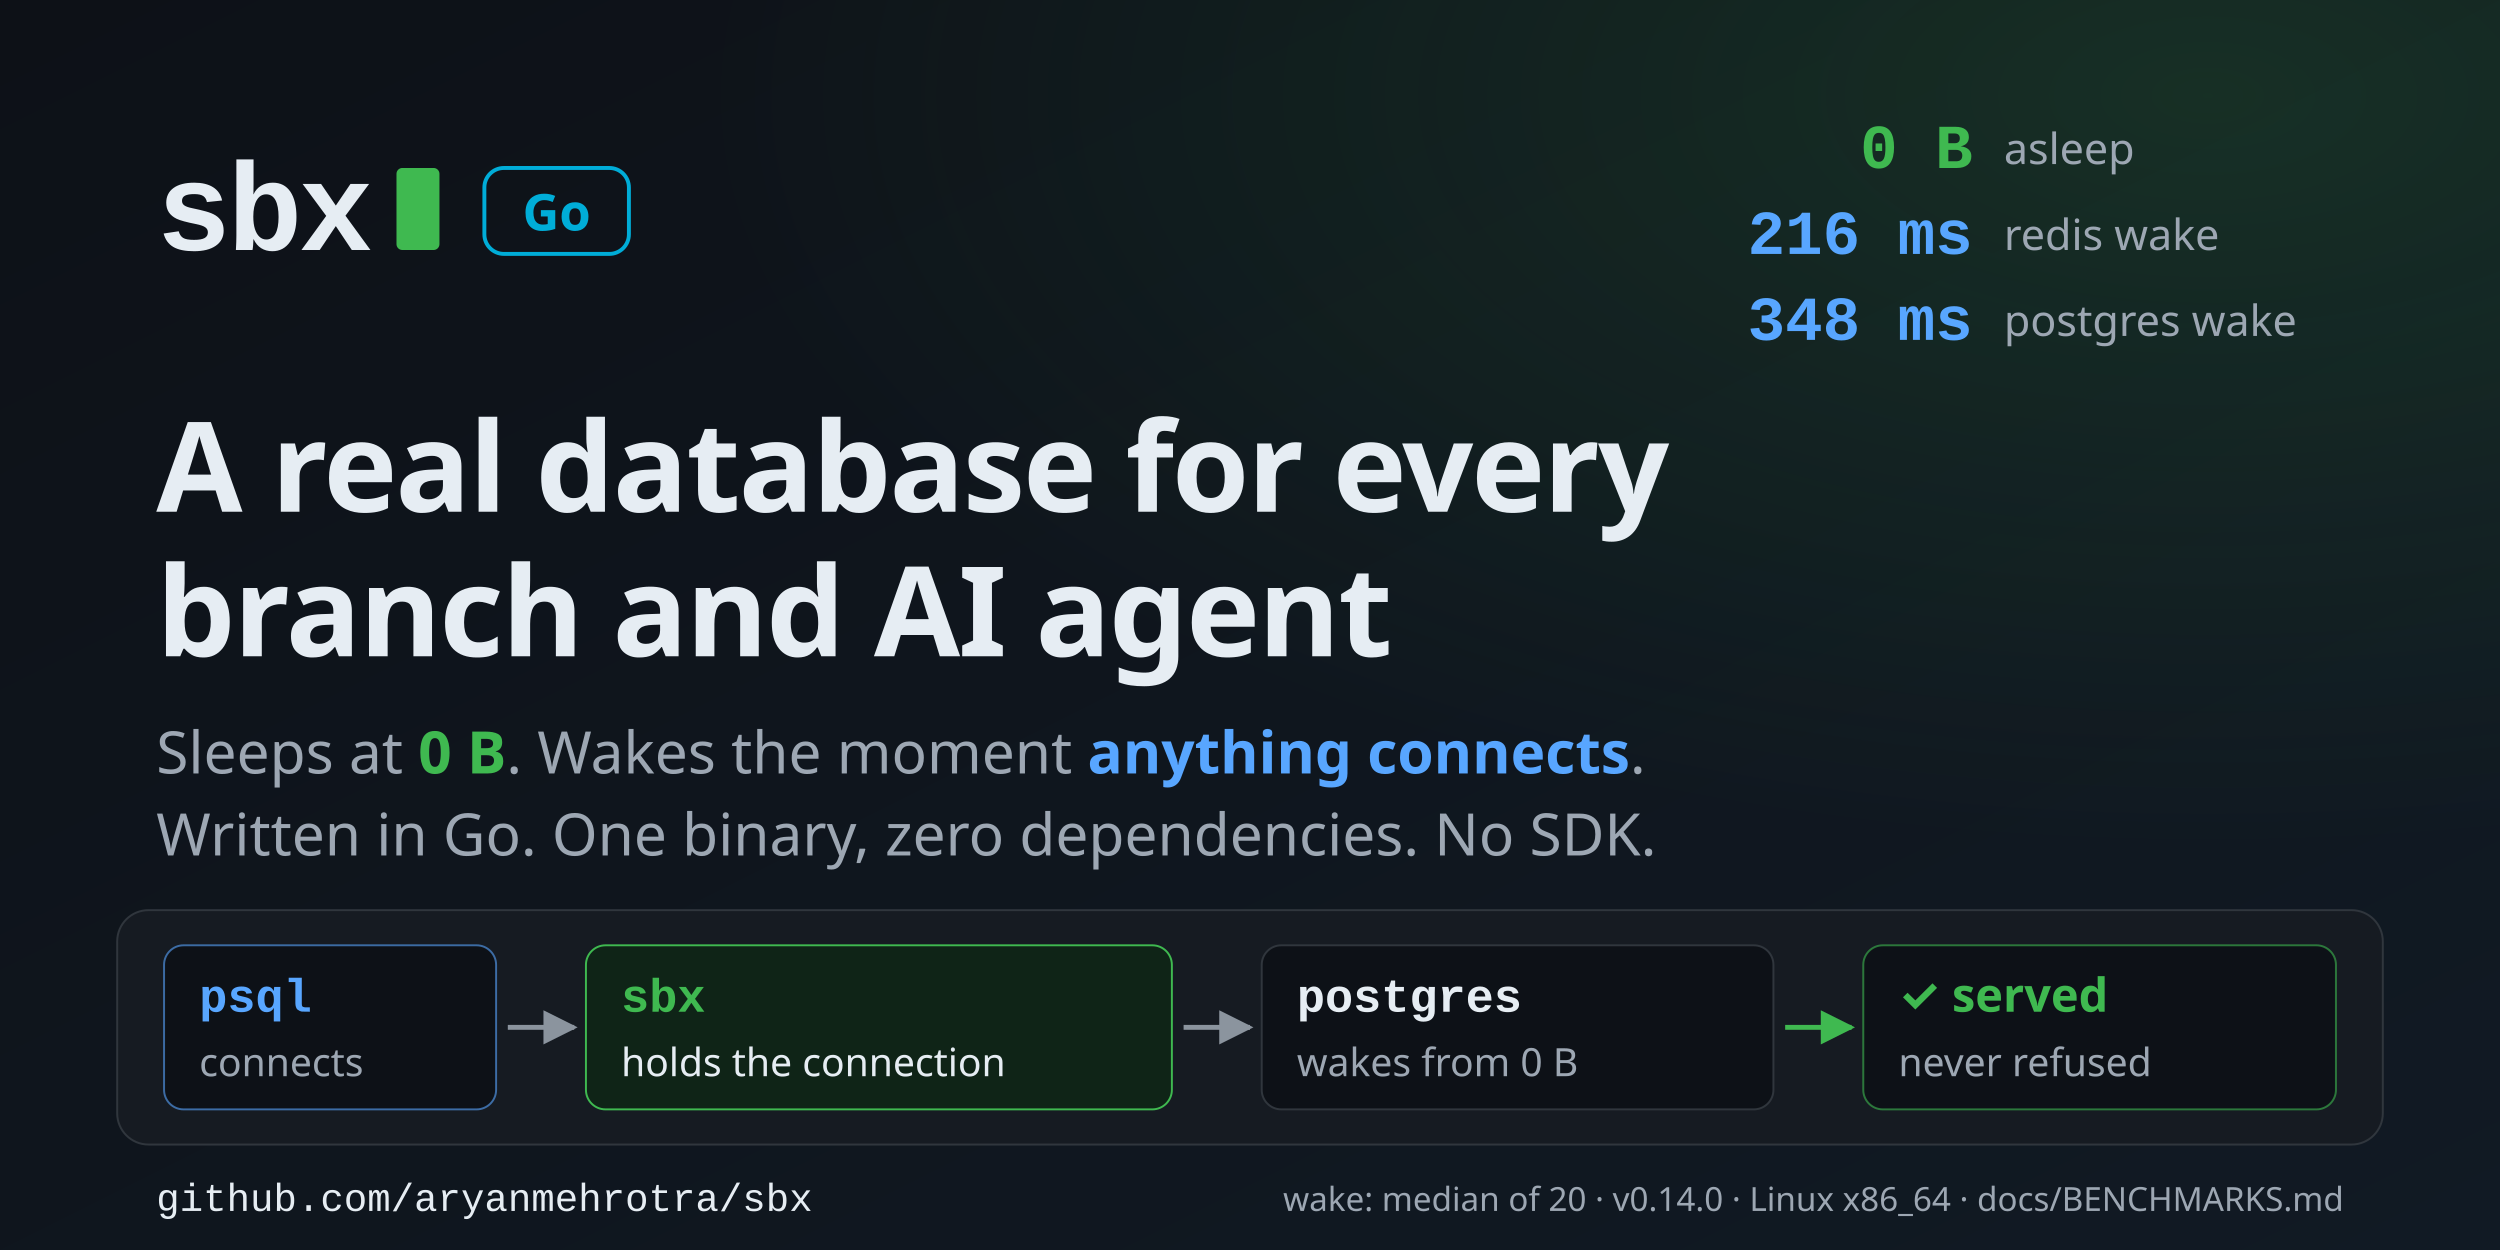
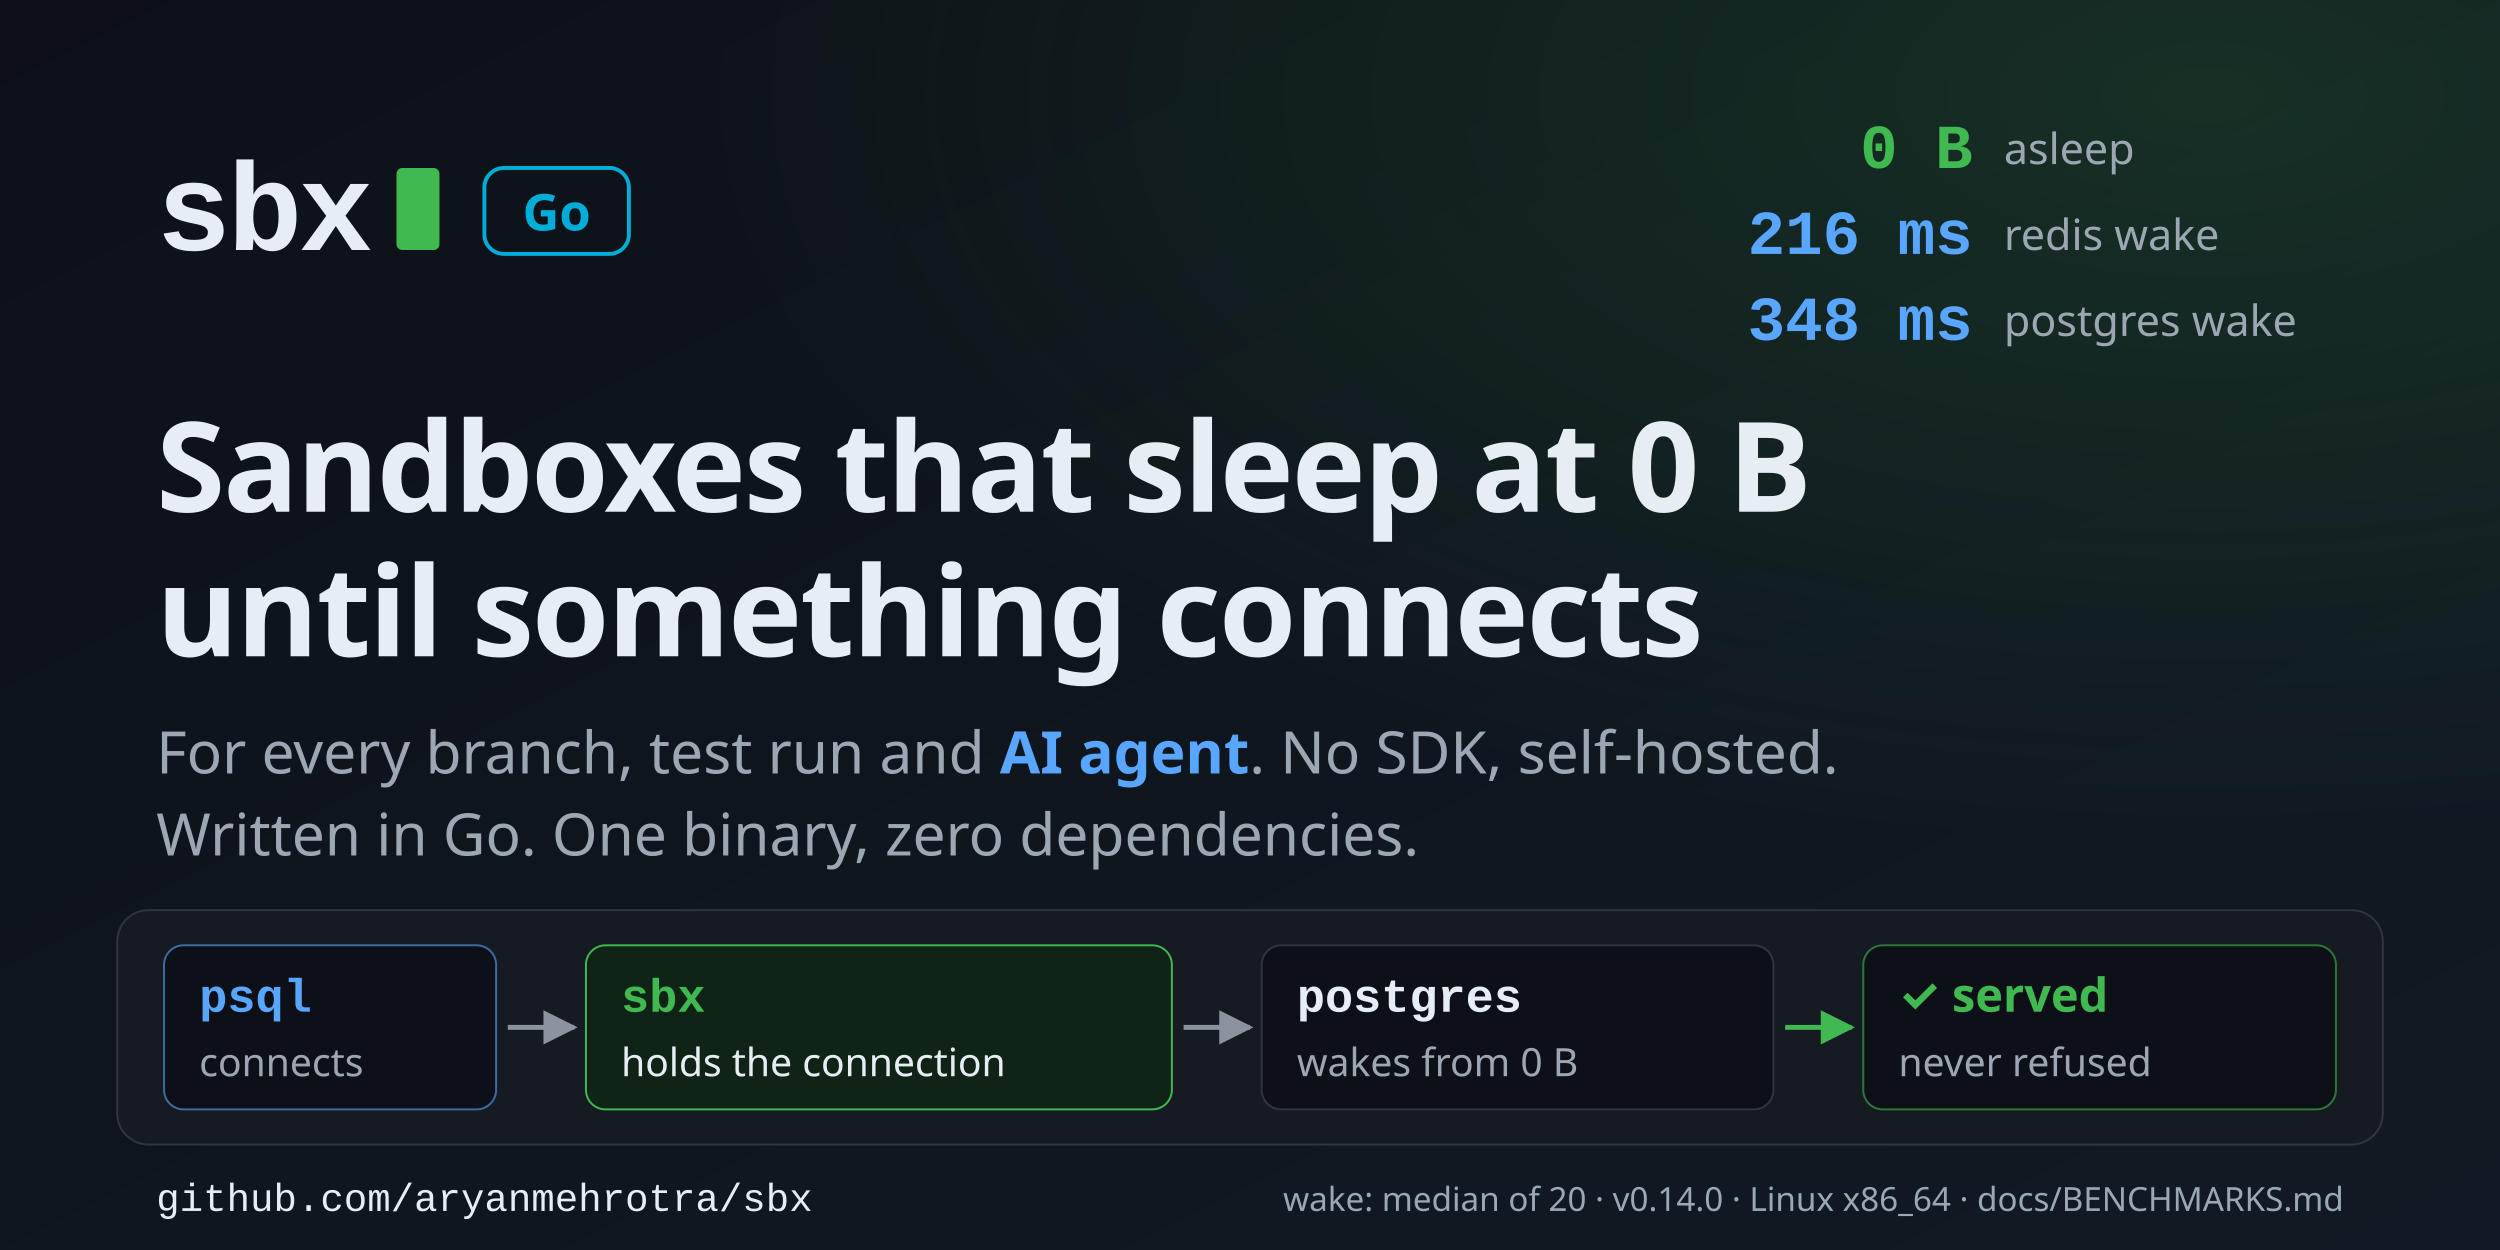
- <svg xmlns="http://www.w3.org/2000/svg" width="1280" height="640" viewBox="0 0 1280 640" role="img" aria-label="sbx: a real database for every branch and AI agent. Sleeps at 0 B, wakes the moment anything connects. No SDK, self-hosted. psql connects, sbx holds the connection, postgres wakes, the query is served.">
+ <svg xmlns="http://www.w3.org/2000/svg" width="1280" height="640" viewBox="0 0 1280 640" role="img" aria-label="sbx: sandboxes that sleep at 0 B until something connects, for every branch, test run and AI agent. Sleeps at 0 B, wakes the moment anything connects. No SDK, self-hosted. psql connects, sbx holds the connection, postgres wakes, the query is served.">
  <defs>
    <linearGradient id="bg" x1="0" y1="0" x2="1" y2="1">
      <stop offset="0" stop-color="#0d1117" />
      <stop offset="1" stop-color="#111a24" />
    </linearGradient>
    <radialGradient id="gl" cx="0.88" cy="0.08" r="0.6">
      <stop offset="0" stop-color="#3fb950" stop-opacity="0.16" />
      <stop offset="1" stop-color="#3fb950" stop-opacity="0" />
    </radialGradient>
    <marker id="am" viewBox="0 0 10 10" refX="9" refY="5" markerWidth="7" markerHeight="7" orient="auto">
      <path d="M0 0 10 5 0 10z" fill="#8b949e" />
    </marker>
    <marker id="ag" viewBox="0 0 10 10" refX="9" refY="5" markerWidth="7" markerHeight="7" orient="auto">
      <path d="M0 0 10 5 0 10z" fill="#3fb950" />
    </marker>
  </defs>
  <style>.s{font-family:-apple-system,BlinkMacSystemFont,'Segoe UI','Noto Sans',Helvetica,Arial,'Liberation Sans',sans-serif}.m{font-family:ui-monospace,SFMono-Regular,'SF Mono',Menlo,Consolas,'Liberation Mono',monospace}</style>
  <rect width="1280" height="640" fill="url(#bg)" />
  <rect width="1280" height="640" fill="url(#gl)" />
  <text x="80" y="128" class="m" font-size="64" font-weight="700" letter-spacing="-2" fill="#e6edf3">sbx</text>
  <rect x="248" y="86" width="74" height="44" rx="10" fill="none" stroke="#00ADD8" stroke-width="2" />
  <text x="285" y="118" text-anchor="middle" class="s" font-size="26" font-weight="700" fill="#00ADD8">Go</text>
  <rect x="203" y="86" width="22" height="42" rx="3" fill="#3fb950" />
  <text x="1010" y="86" text-anchor="end" class="m" font-size="32" font-weight="700" fill="#3fb950">0 B</text>
  <text x="1026" y="84" class="s" font-size="22" fill="#9da7b3">asleep</text>
  <text x="1010" y="130" text-anchor="end" class="m" font-size="32" font-weight="700" fill="#58a6ff">216 ms</text>
  <text x="1026" y="128" class="s" font-size="22" fill="#9da7b3">redis wake</text>
  <text x="1010" y="174" text-anchor="end" class="m" font-size="32" font-weight="700" fill="#58a6ff">348 ms</text>
  <text x="1026" y="172" class="s" font-size="22" fill="#9da7b3">postgres wake</text>
-   <text x="80" y="262" class="s" font-size="64" font-weight="700" letter-spacing="-1" fill="#e6edf3">A real database for every</text>
-   <text x="80" y="336" class="s" font-size="64" font-weight="700" letter-spacing="-1" fill="#e6edf3">branch and AI agent</text>
-   <text x="80" y="396" class="s" font-size="30" fill="#9da7b3">Sleeps at <tspan fill="#3fb950" font-weight="700">0 B</tspan>. Wakes the moment <tspan fill="#58a6ff" font-weight="700">anything connects</tspan>.</text>
-   <text x="80" y="438" class="s" font-size="30" fill="#9da7b3">Written in Go. One binary, zero dependencies. No SDK.</text>
+   <text x="80" y="262" class="s" font-size="64" font-weight="700" letter-spacing="-1" fill="#e6edf3">Sandboxes that sleep at 0 B</text>
+   <text x="80" y="336" class="s" font-size="64" font-weight="700" letter-spacing="-1" fill="#e6edf3">until something connects</text>
+   <text x="80" y="396" class="s" font-size="30" fill="#9da7b3">For every branch, test run and <tspan fill="#58a6ff" font-weight="700">AI agent</tspan>. No SDK, self-hosted.</text>
+   <text x="80" y="438" class="s" font-size="30" fill="#9da7b3">Written in Go. One binary, zero dependencies.</text>
  <rect x="60" y="466" width="1160" height="120" rx="16" fill="#161b22" stroke="#30363d" />
  <rect x="84" y="484" width="170" height="84" rx="10" fill="#0d1117" stroke="#58a6ff99" />
  <text x="102" y="518" class="m" font-size="24" font-weight="700" fill="#58a6ff">psql</text>
  <text x="102" y="551" class="s" font-size="20" fill="#9da7b3">connects</text>
  <line x1="260" y1="526" x2="294" y2="526" stroke="#8b949e" stroke-width="2.5" marker-end="url(#am)" />
  <rect x="300" y="484" width="300" height="84" rx="10" fill="#0f2417" stroke="#3fb950" />
  <text x="318" y="518" class="m" font-size="24" font-weight="700" fill="#3fb950">sbx</text>
  <text x="318" y="551" class="s" font-size="20" fill="#e6edf3">holds the connection</text>
  <line x1="606" y1="526" x2="640" y2="526" stroke="#8b949e" stroke-width="2.5" marker-end="url(#am)" />
  <rect x="646" y="484" width="262" height="84" rx="10" fill="#0d1117" stroke="#30363d" />
  <text x="664" y="518" class="m" font-size="24" font-weight="700" fill="#e6edf3">postgres</text>
  <text x="664" y="551" class="s" font-size="20" fill="#9da7b3">wakes from 0 B</text>
  <line x1="914" y1="526" x2="948" y2="526" stroke="#3fb950" stroke-width="2.5" marker-end="url(#ag)" />
  <rect x="954" y="484" width="242" height="84" rx="10" fill="#0d1117" stroke="#3fb95099" />
  <text x="972" y="518" class="s" font-size="24" font-weight="700" fill="#3fb950">✓ served</text>
  <text x="972" y="551" class="s" font-size="20" fill="#9da7b3">never refused</text>
  <text x="80" y="620" class="m" font-size="20" fill="#e6edf3">github.com/aryanmehrotra/sbx</text>
  <text x="1200" y="620" text-anchor="end" class="s" font-size="17" fill="#9da7b3">wake: median of 20 · v0.14.0 · Linux x86_64 · docs/BENCHMARKS.md</text>
</svg>
